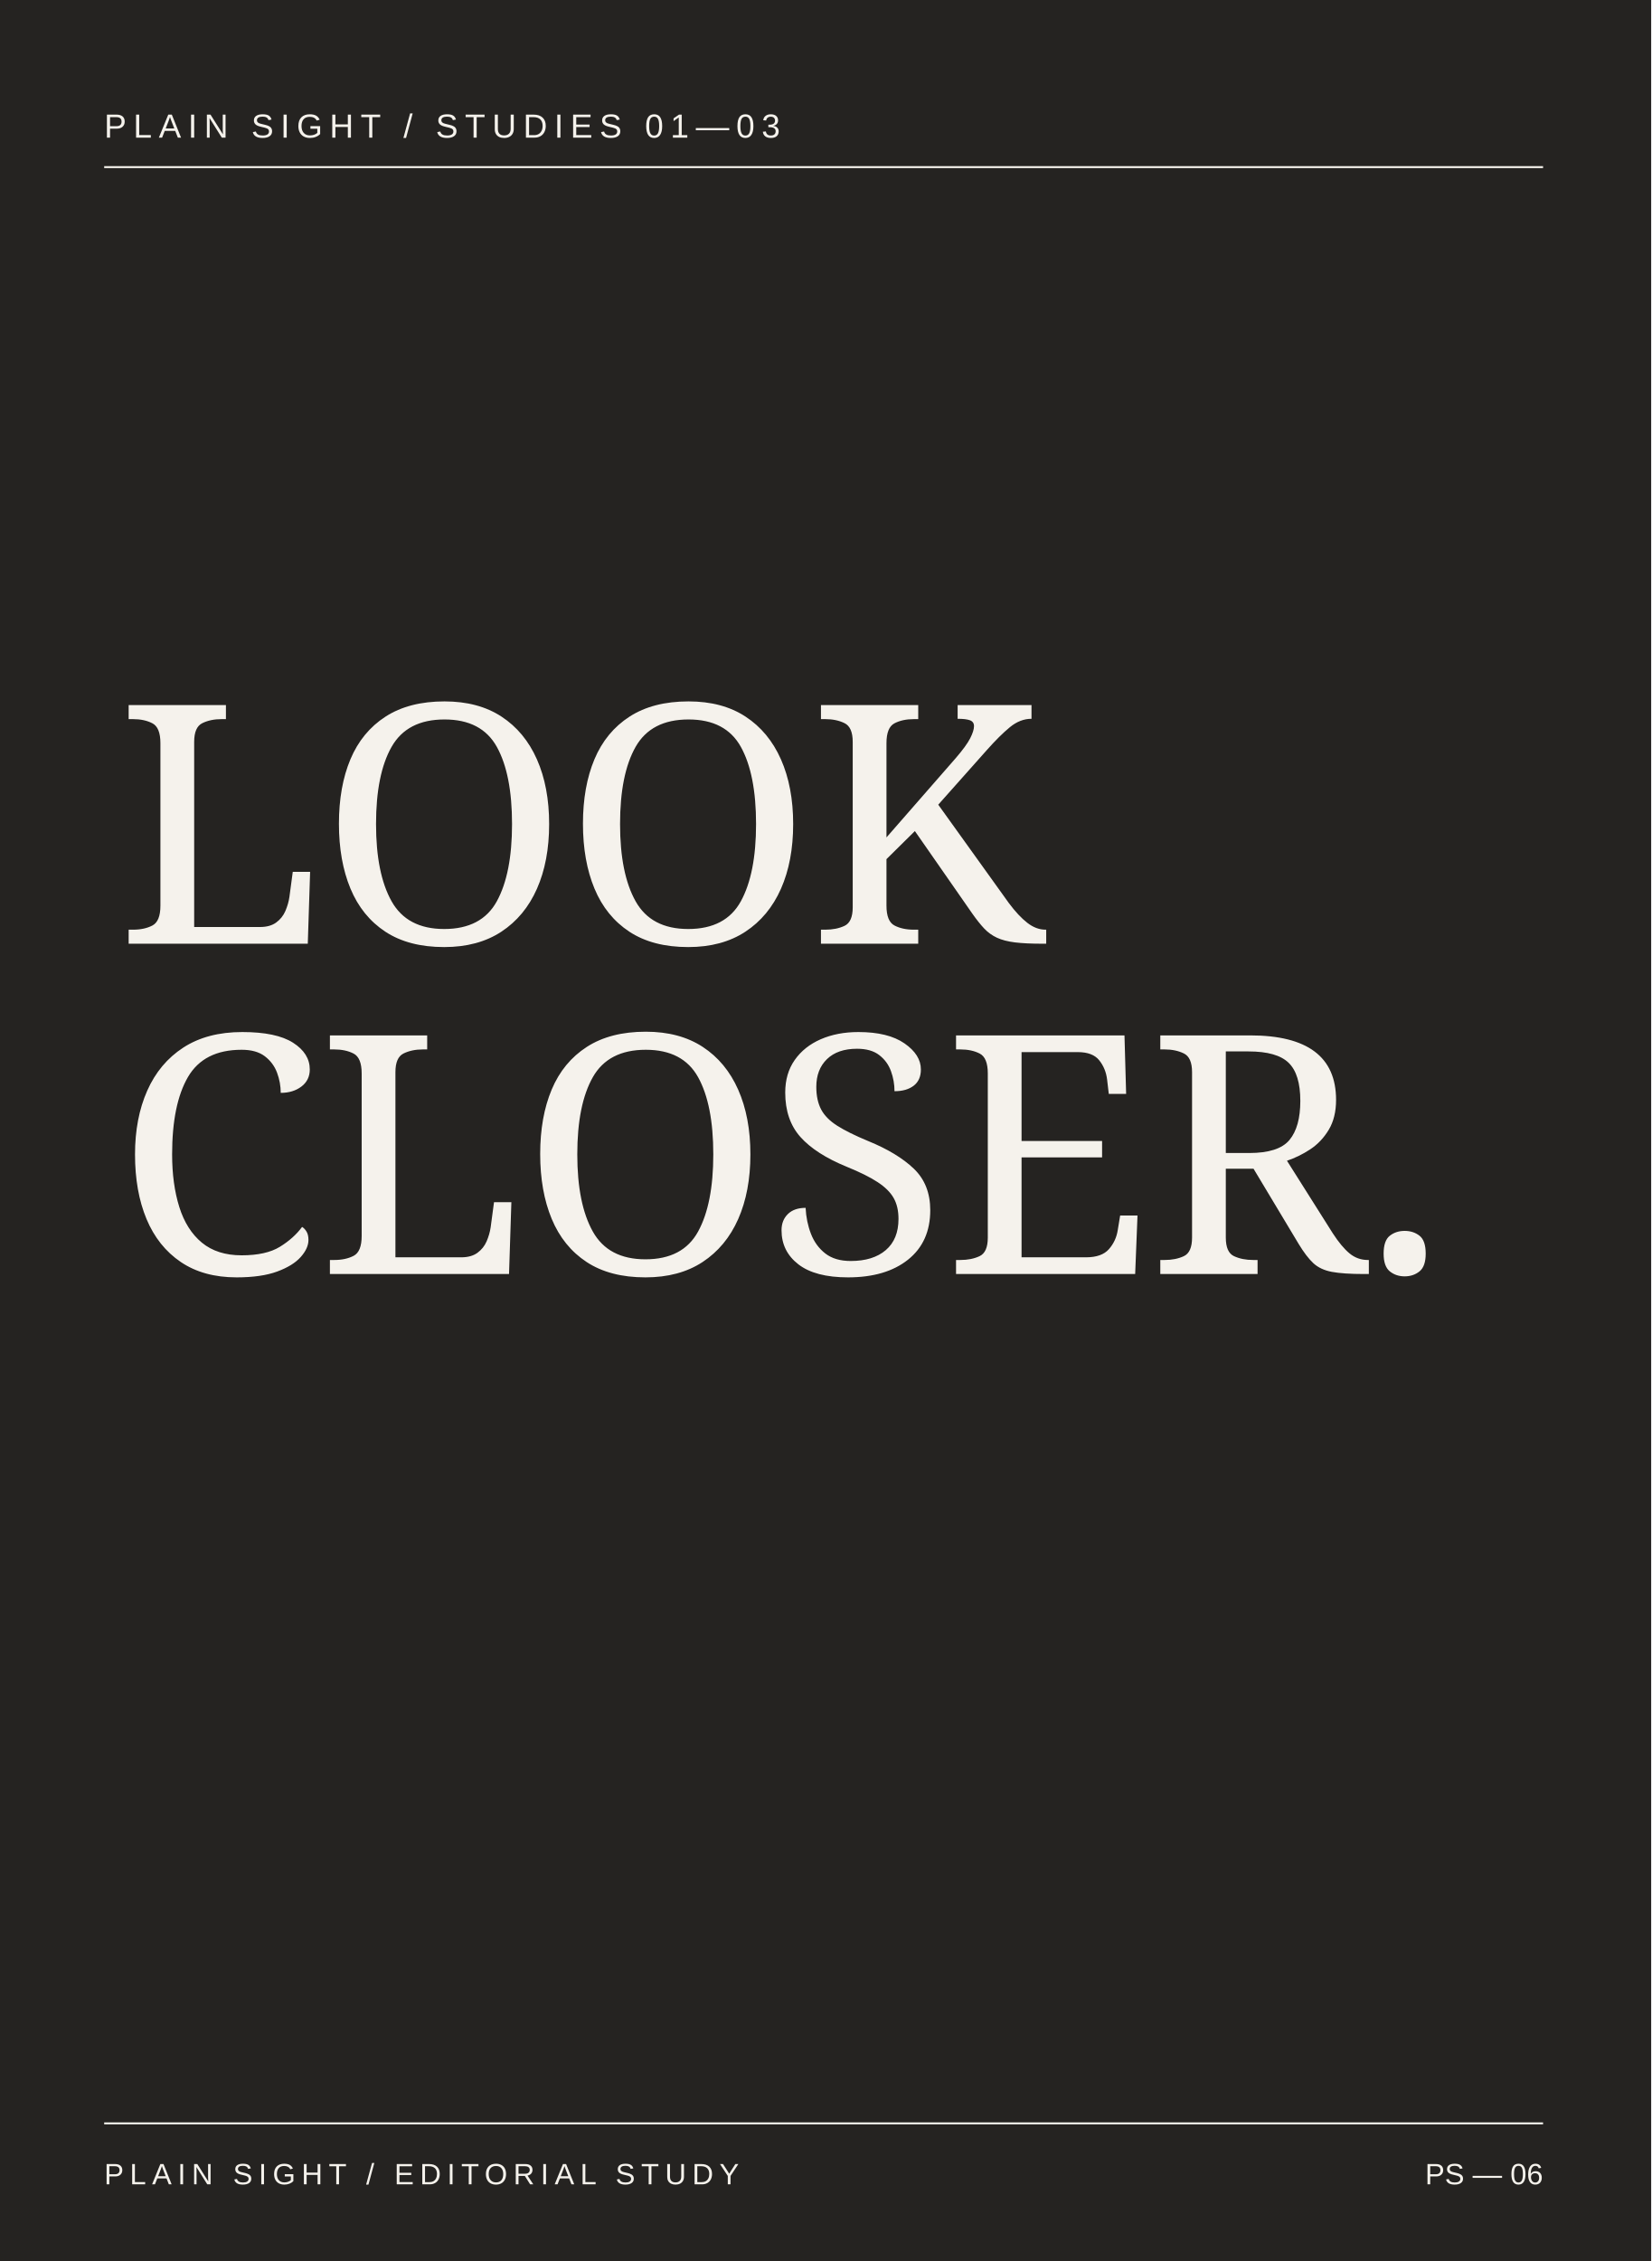
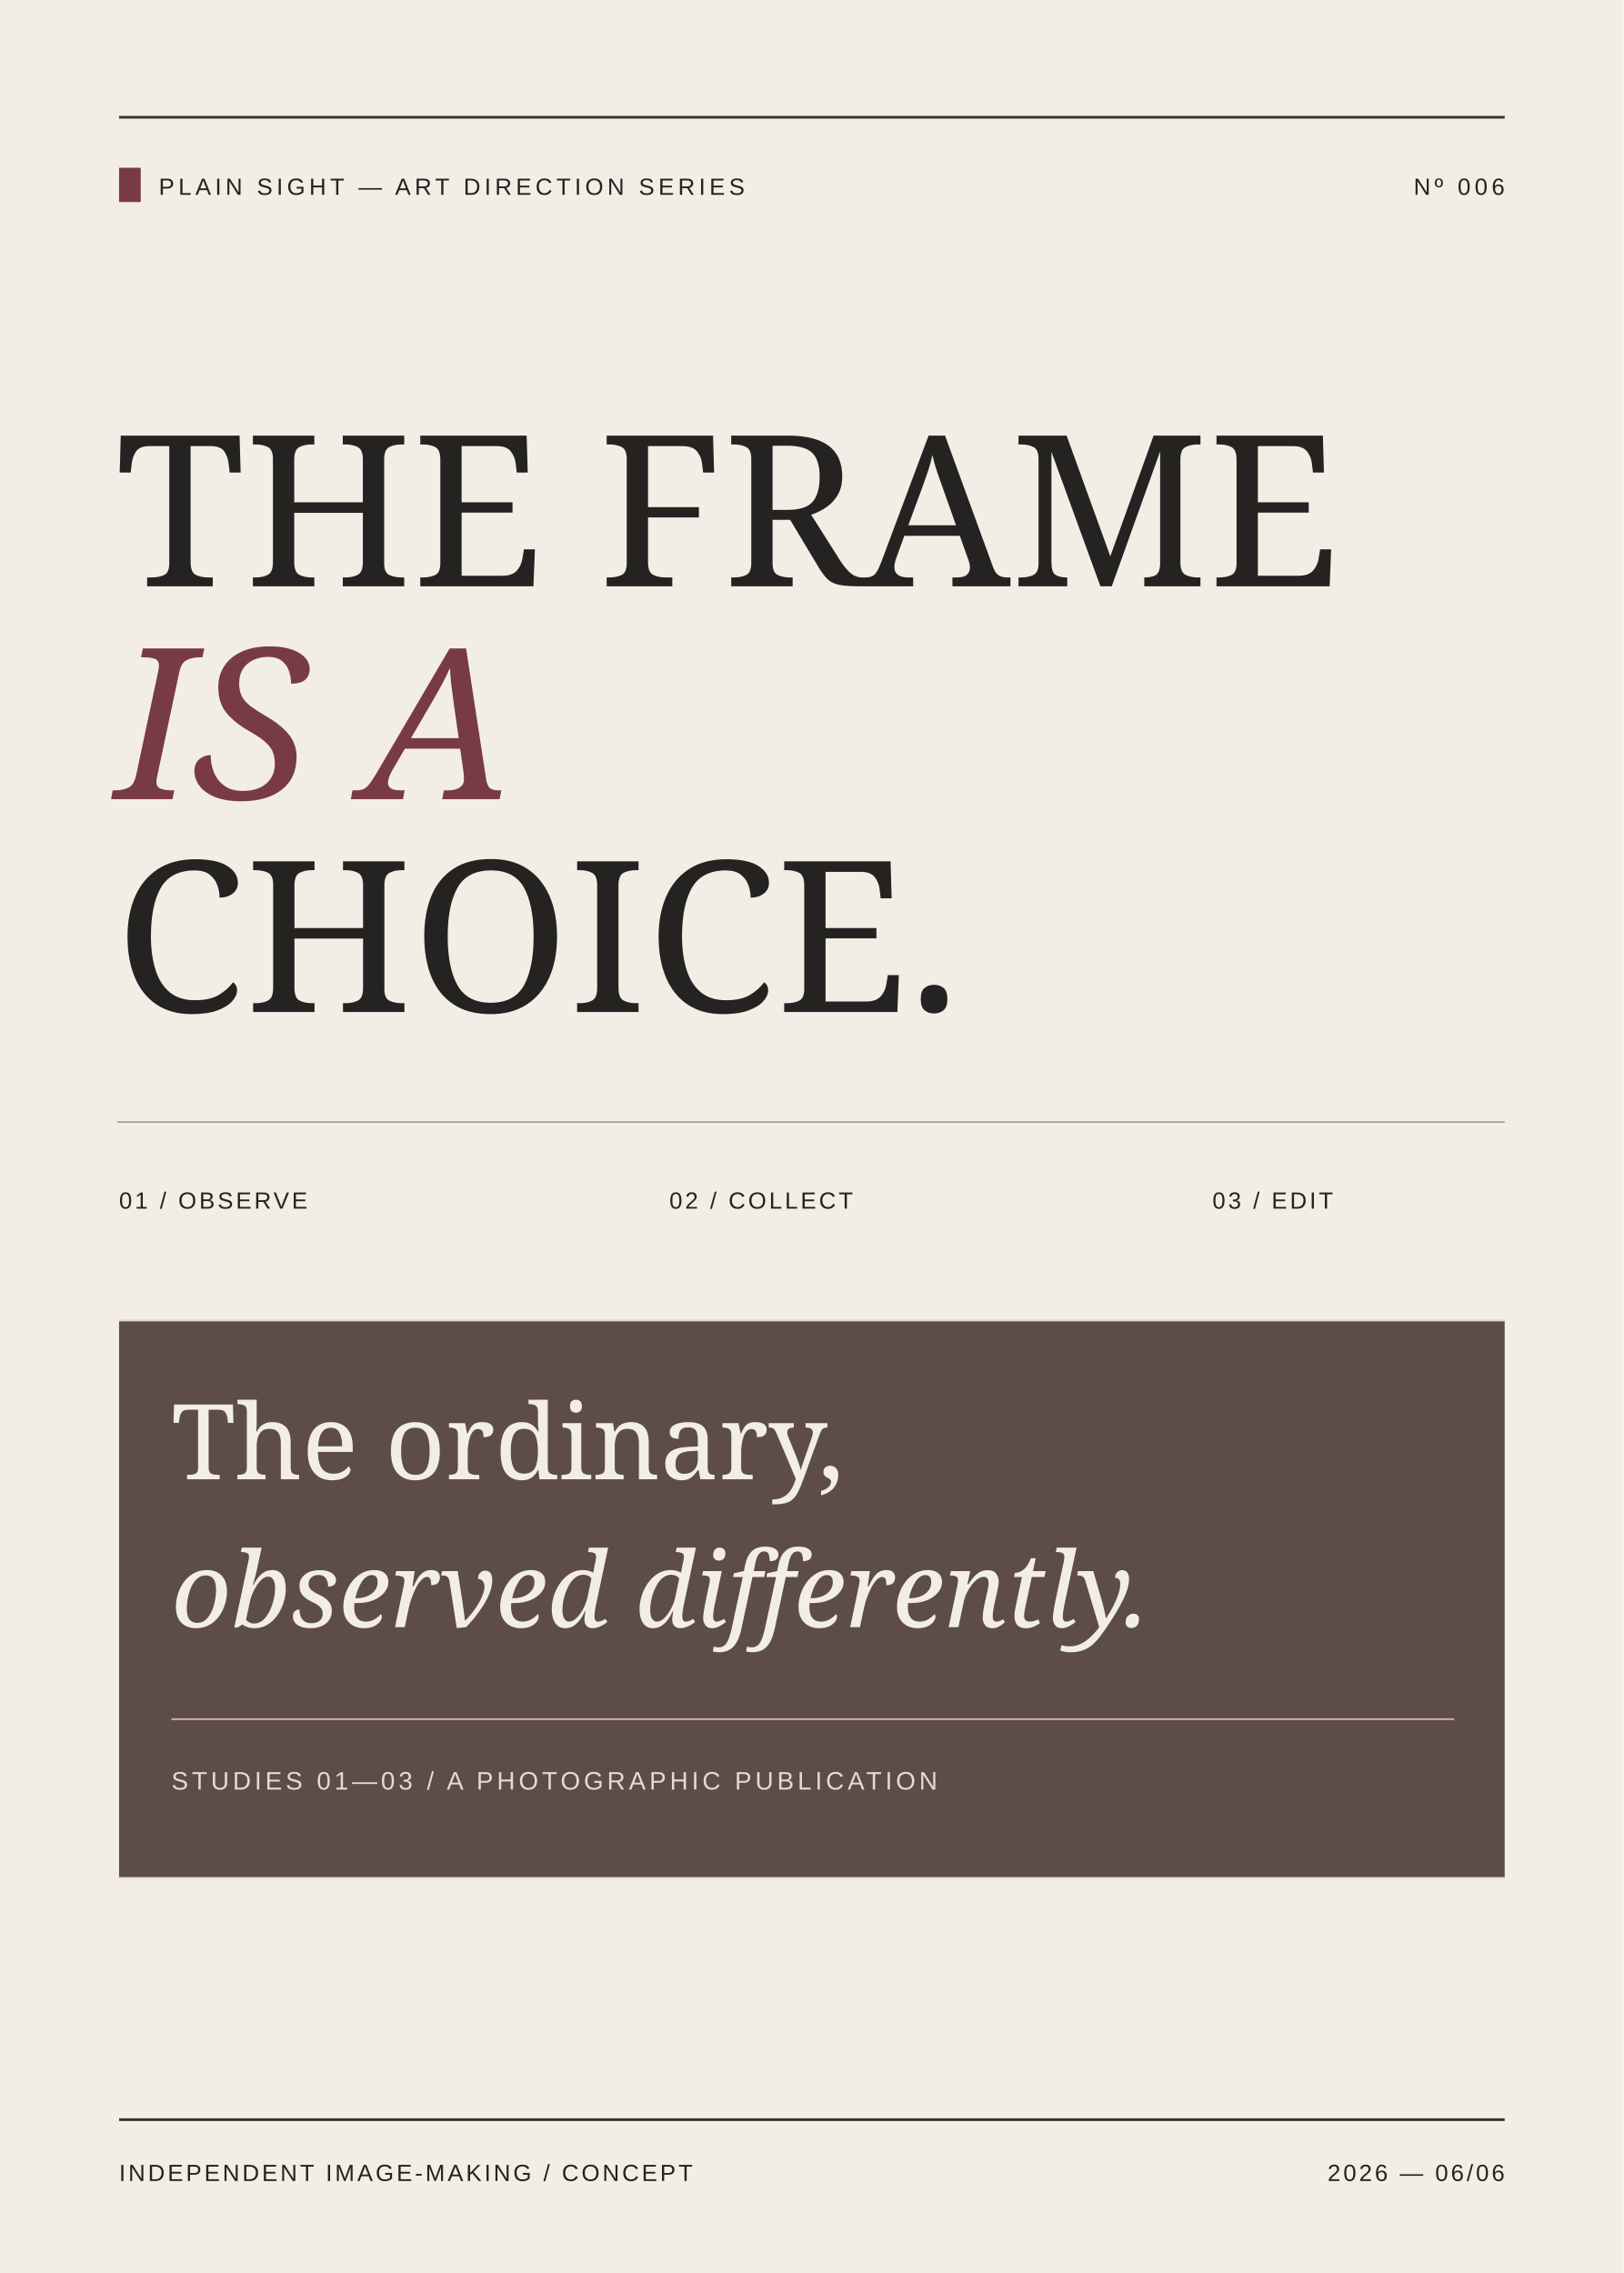
- <svg xmlns="http://www.w3.org/2000/svg" width="840" height="1150" viewBox="0 0 840 1150">
-   <rect width="840" height="1150" fill="#252321" />
-   <g>
-     <text x="59" y="480" font-size="170" font-family="Georgia" fill="#f5f2ec" letter-spacing="-2">LOOK</text>
-     <text x="59" y="648" font-size="170" font-family="Georgia" fill="#f5f2ec" letter-spacing="-2">CLOSER.</text>
+ <svg xmlns="http://www.w3.org/2000/svg" width="900" height="1260" viewBox="0 0 900 1260" role="img" aria-labelledby="title desc">
+   <rect width="900" height="1260" fill="#f2eee6" />
+   <path d="M66 65H834M66 1175H834" stroke="#39332e" stroke-width="1.5" />
+   <rect x="66" y="93" width="12" height="19" fill="#793b43" />
+   <g font-family="Arial,sans-serif" font-size="13" letter-spacing="2.2" fill="#252321">
+     <text x="88" y="108">PLAIN SIGHT — ART DIRECTION SERIES</text>
+     <text x="834" y="108" text-anchor="end">Nº 006</text>
  </g>
-   <text x="53" y="70" font-size="17" font-family="Arial" letter-spacing="3.5" fill="#f5f2ec">PLAIN SIGHT / STUDIES 01—03</text>
-   <path d="M53 85H785" stroke="#f5f2ec" stroke-width="1" />
-   <path d="M53 1080H785" stroke="#f5f2ec" stroke-width="1" />
-   <text x="53" y="1111" font-size="15" font-family="Arial" letter-spacing="3" fill="#f5f2ec">PLAIN SIGHT / EDITORIAL STUDY</text>
-   <text x="785" y="1111" text-anchor="end" font-size="15" font-family="Arial" fill="#f5f2ec">PS — 06</text>
+   <g font-family="Georgia,serif" fill="#252321" font-size="117" font-weight="400">
+     <text x="64" y="325">THE FRAME</text>
+     <text x="64" y="443" font-style="italic" fill="#793b43">IS A</text>
+     <text x="64" y="561">CHOICE.</text>
+   </g>
+   <path d="M65 622H834" stroke="#aaa59e" />
+   <g font-family="Arial,sans-serif" font-size="13" fill="#252321">
+     <text x="66" y="670" letter-spacing="1.5">01 / OBSERVE</text>
+     <text x="371" y="670" letter-spacing="1.5">02 / COLLECT</text>
+     <text x="672" y="670" letter-spacing="1.5">03 / EDIT</text>
+   </g>
+   <rect x="66" y="732" width="768" height="309" fill="#5d4c49" />
+   <path d="M66 732H834M66 1041H834" stroke="#e4d7ce" />
+   <g font-family="Georgia,serif" fill="#f2eee6">
+     <text x="95" y="820" font-size="58">The ordinary,</text>
+     <text x="95" y="902" font-size="58" font-style="italic">observed differently.</text>
+   </g>
+   <path d="M95 953H806" stroke="#c7b1ab" />
+   <text x="95" y="992" font-family="Arial,sans-serif" fill="#e8dacf" font-size="14" letter-spacing="2">STUDIES 01—03 / A PHOTOGRAPHIC PUBLICATION</text>
+   <g font-family="Arial,sans-serif" font-size="13" letter-spacing="1.5" fill="#252321">
+     <text x="66" y="1209">INDEPENDENT IMAGE-MAKING / CONCEPT</text>
+     <text x="834" y="1209" text-anchor="end">2026 — 06/06</text>
+   </g>
</svg>
